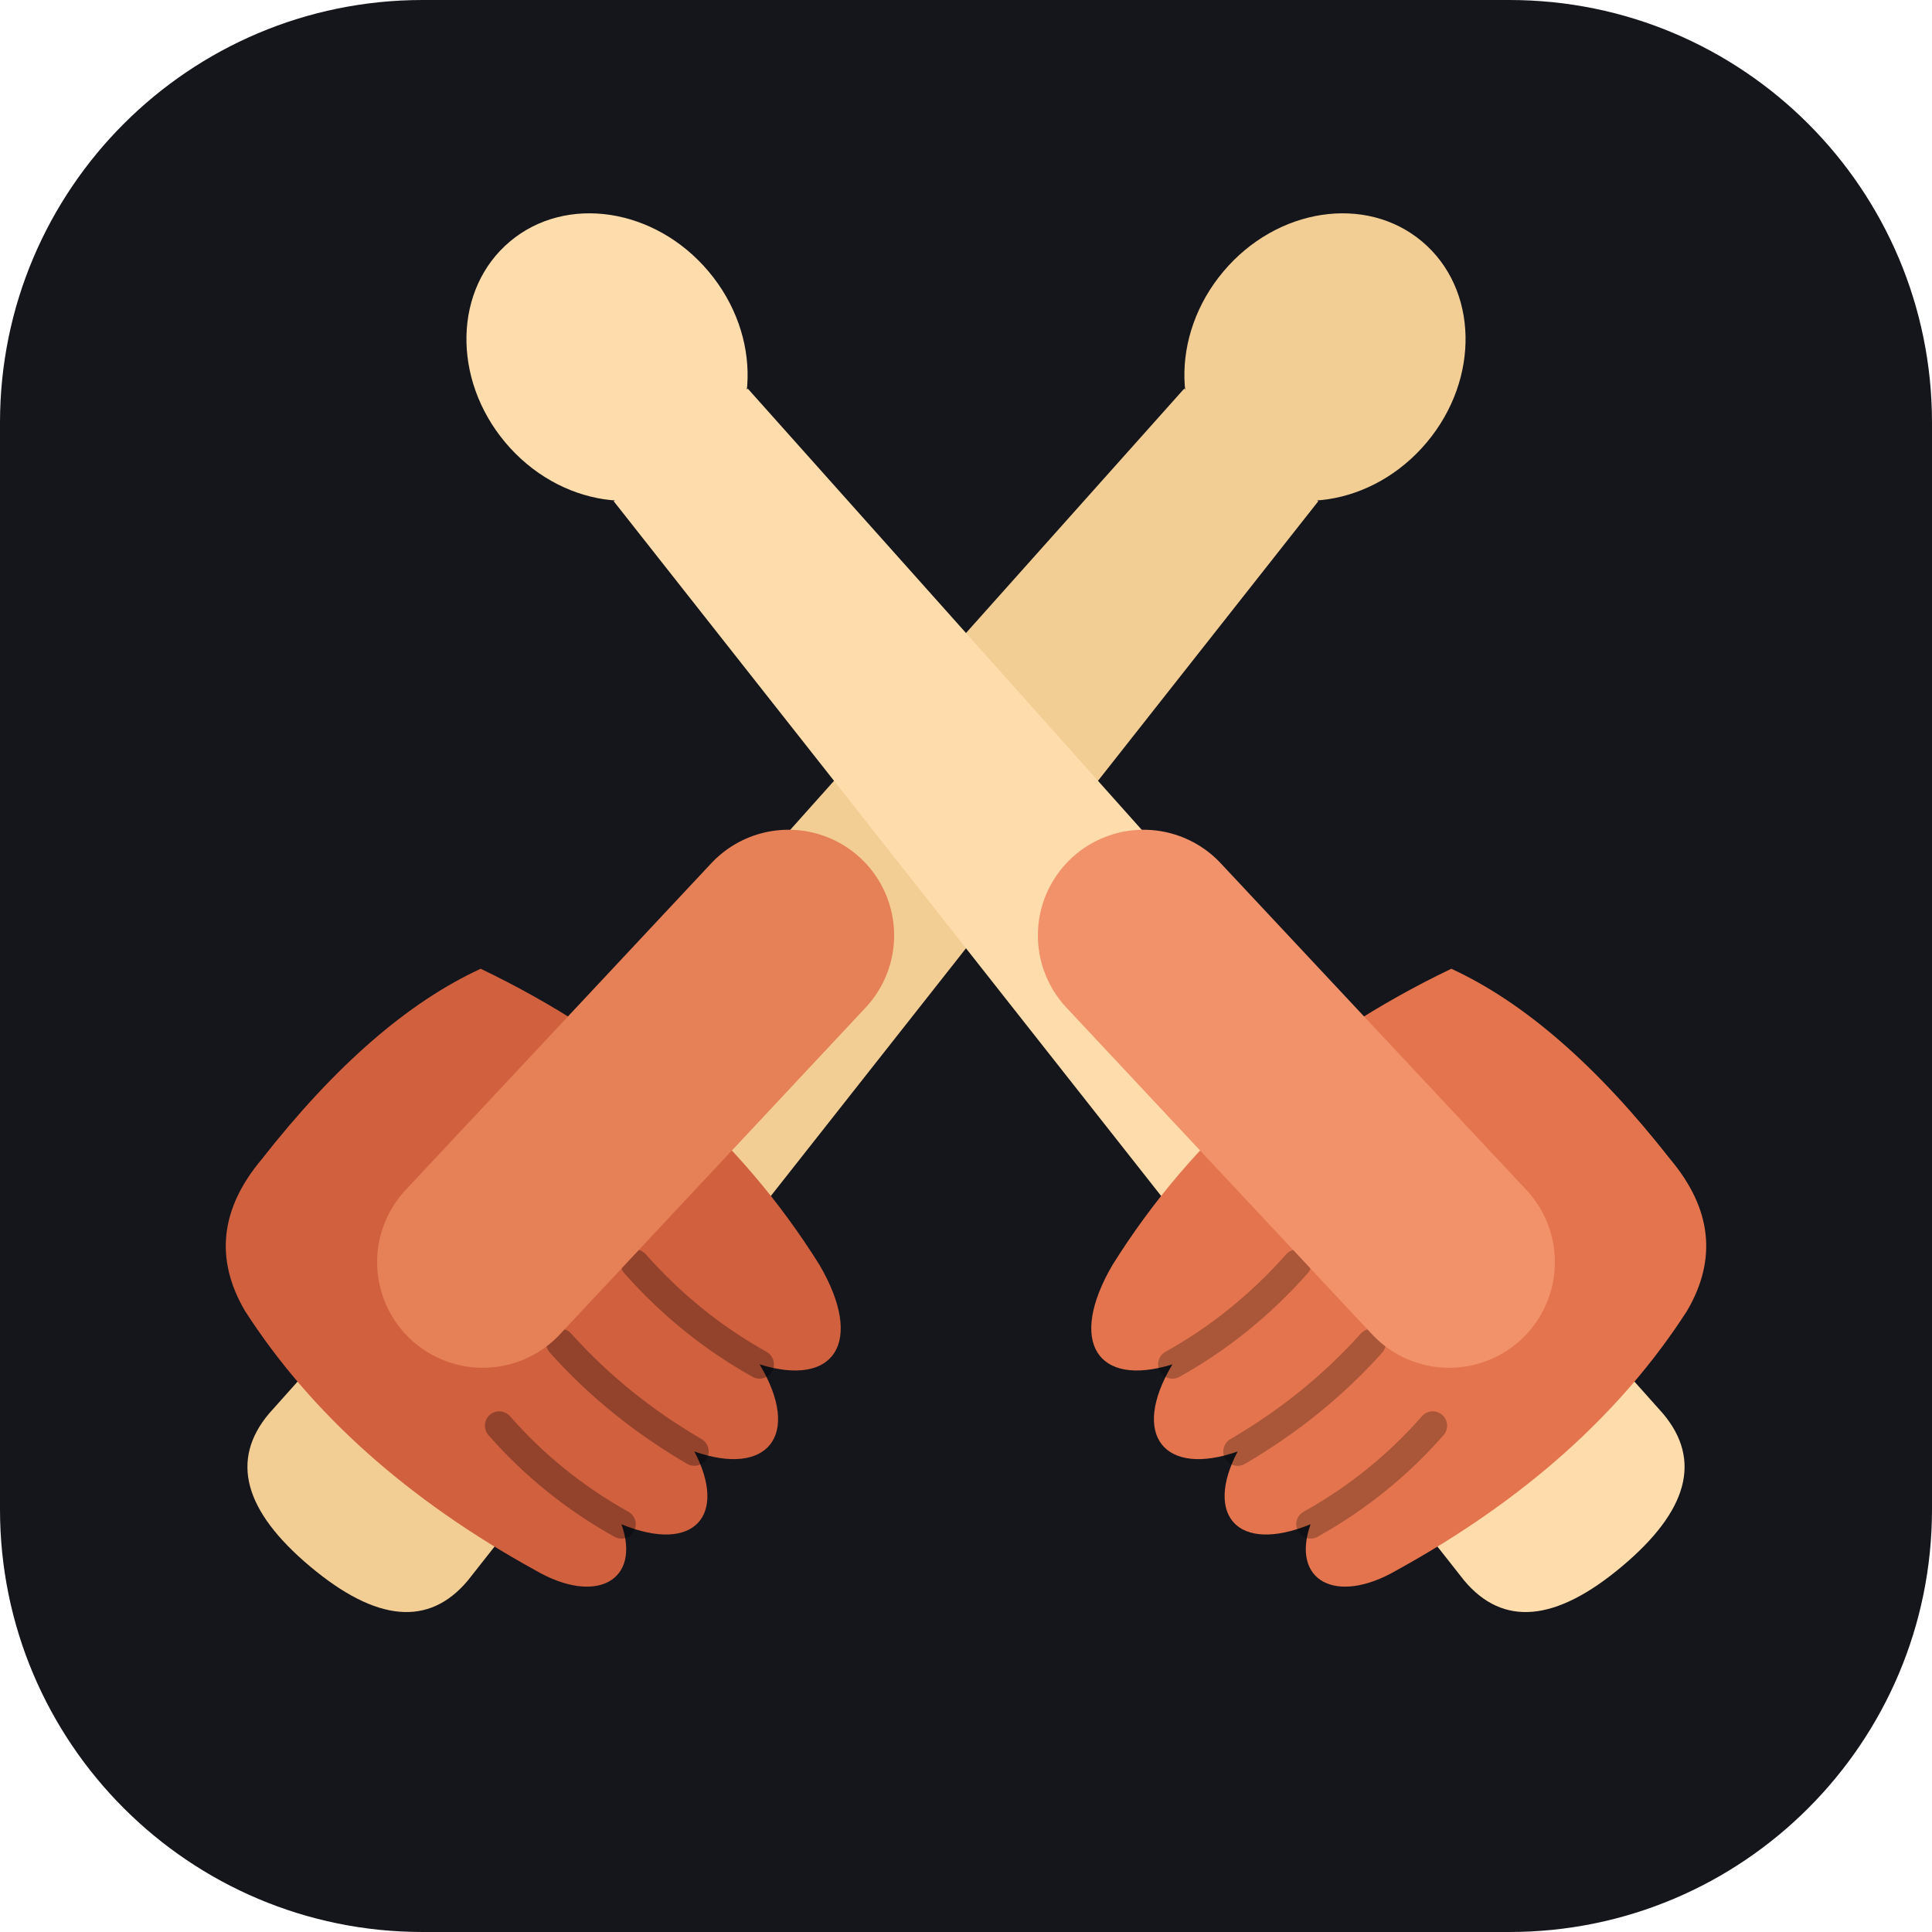
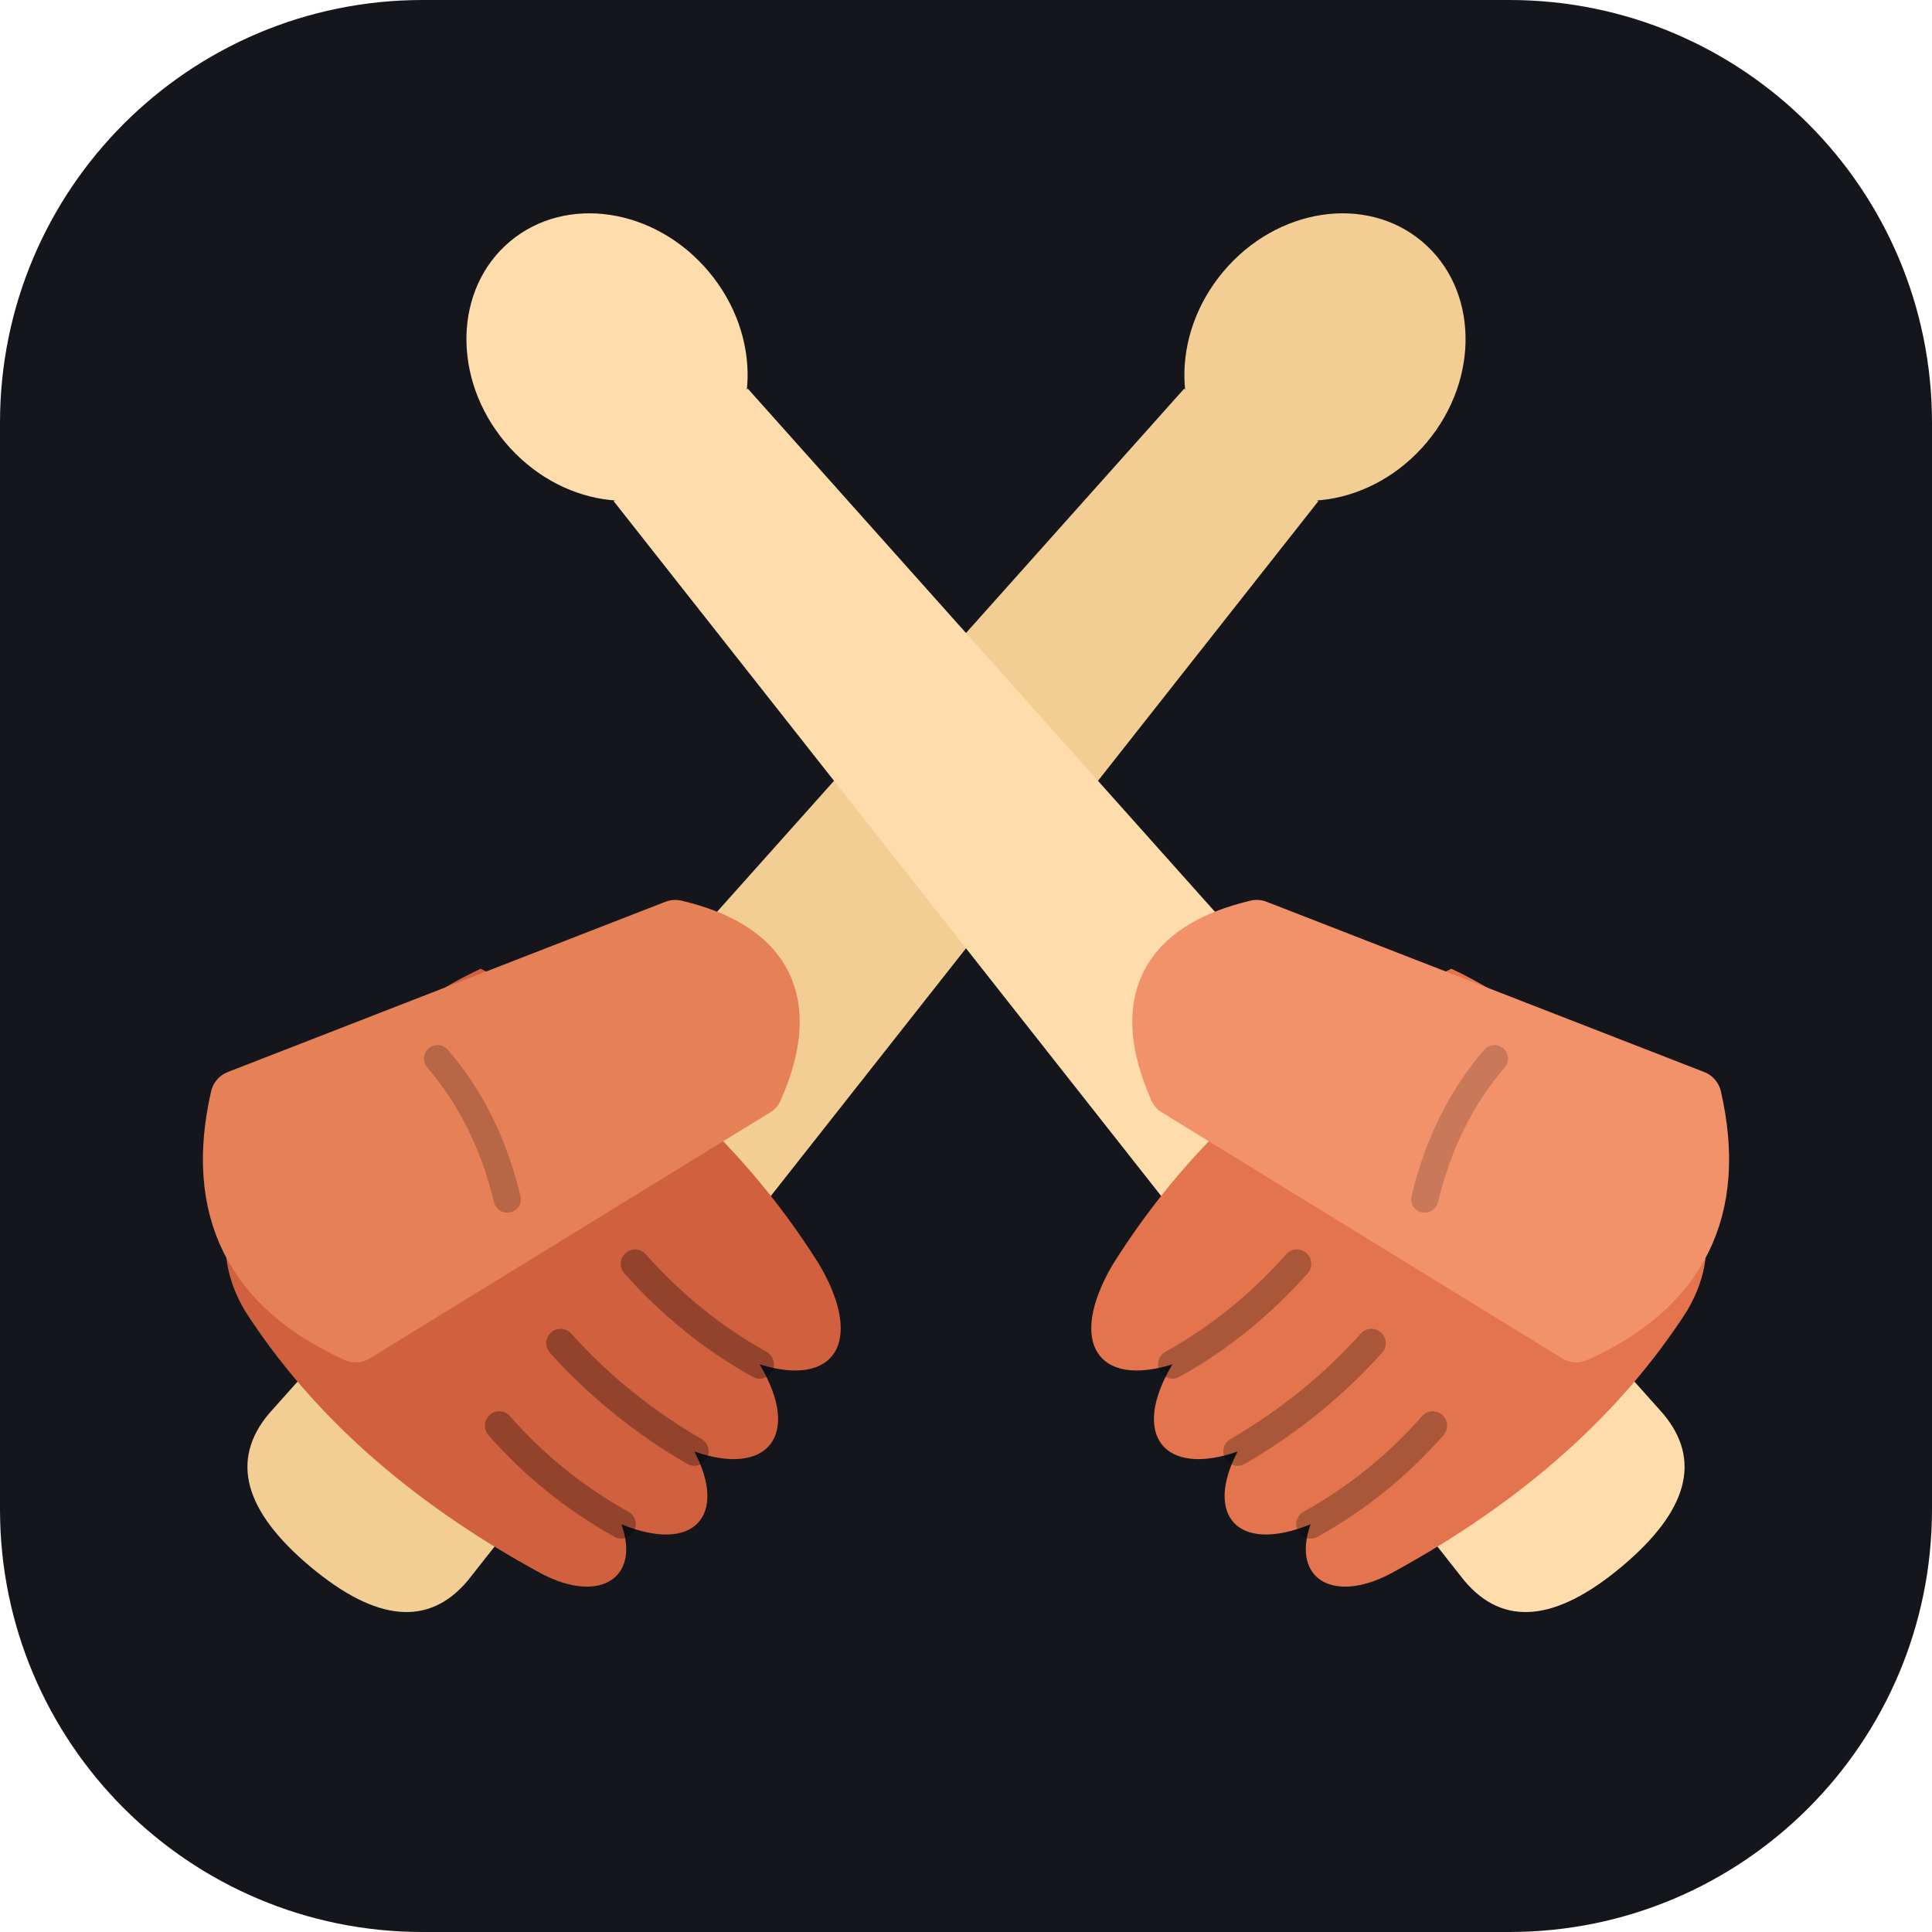
<svg xmlns="http://www.w3.org/2000/svg" viewBox="0 0 64 64" width="64" height="64" role="img" aria-label="Stickhands">
  <rect width="64" height="64" rx="14" fill="#14161c" />
  <g transform="rotate(40 32 26)">
    <ellipse cx="32" cy="7.5" rx="4.4" ry="5" fill="#f2cd94" />
    <path d="M29.1 11.3h5.8l1.4 45.5q0 3-4.3 3t-4.3-3z" fill="#f2cd94" />
    <path fill="#d1603f" d="M23.6 41Q31.4 39 38.5 41.3C41.3 42.3 41.5 44.1 39.1 45.1C41.7 46 41.7 47.8 39.3 48.7C41.5 49.6 41.5 51.3 39 52.1C40.7 53.1 40.1 54.7 37.8 55.1Q30.7 56.5 24.9 54.7Q22.1 53.7 22.1 50.5Q21.9 44.6 23.6 41Z" />
    <g stroke="rgba(0,0,0,.3)" stroke-width=".95" stroke-linecap="round" fill="none">
      <path d="M33.8 45.2Q36.5 45.6 39.1 45.1" />
      <path d="M33.6 48.8Q36.4 49.2 39.3 48.7" />
      <path d="M33.8 52.2Q36.4 52.6 39 52.1" />
    </g>
-     <path d="M29.9 48.4 30.7 33.6" stroke="#e58057" stroke-width="7" stroke-linecap="round" fill="none" />
+     <path fill="#e58057" stroke="#e58057" stroke-width="1.8" stroke-linejoin="round" d="M20.17 49.44L27.65 35.8Q31.84 33.7 33.15 38.2L28.23 52.96Q22.76 54.5 20.17 49.44Z" />
+     <path d="M24.42 44.2Q26.9 44.6 29.18 46.28" stroke="rgba(0,0,0,.2)" stroke-width=".9" stroke-linecap="round" fill="none" />
  </g>
  <g transform="translate(64 0) scale(-1 1) rotate(40 32 26)">
    <ellipse cx="32" cy="7.5" rx="4.4" ry="5" fill="#ffdcab" />
    <path d="M29.1 11.3h5.8l1.4 45.5q0 3-4.3 3t-4.3-3z" fill="#ffdcab" />
    <path fill="#e4744d" d="M23.6 41Q31.4 39 38.5 41.3C41.3 42.3 41.5 44.1 39.1 45.1C41.7 46 41.7 47.8 39.3 48.7C41.5 49.6 41.5 51.3 39 52.1C40.7 53.1 40.1 54.7 37.8 55.1Q30.7 56.5 24.9 54.7Q22.1 53.7 22.1 50.5Q21.9 44.6 23.6 41Z" />
    <g stroke="rgba(0,0,0,.26)" stroke-width=".95" stroke-linecap="round" fill="none">
      <path d="M33.8 45.2Q36.5 45.6 39.1 45.1" />
      <path d="M33.6 48.8Q36.4 49.2 39.3 48.7" />
      <path d="M33.8 52.2Q36.4 52.6 39 52.1" />
    </g>
-     <path d="M29.9 48.4 30.7 33.6" stroke="#f2926b" stroke-width="7" stroke-linecap="round" fill="none" />
+     <path fill="#f2926b" stroke="#f2926b" stroke-width="1.8" stroke-linejoin="round" d="M20.17 49.44L27.65 35.8Q31.84 33.7 33.15 38.2L28.23 52.96Q22.76 54.5 20.17 49.44Z" />
+     <path d="M24.42 44.2Q26.9 44.6 29.18 46.28" stroke="rgba(0,0,0,.17)" stroke-width=".9" stroke-linecap="round" fill="none" />
  </g>
</svg>
